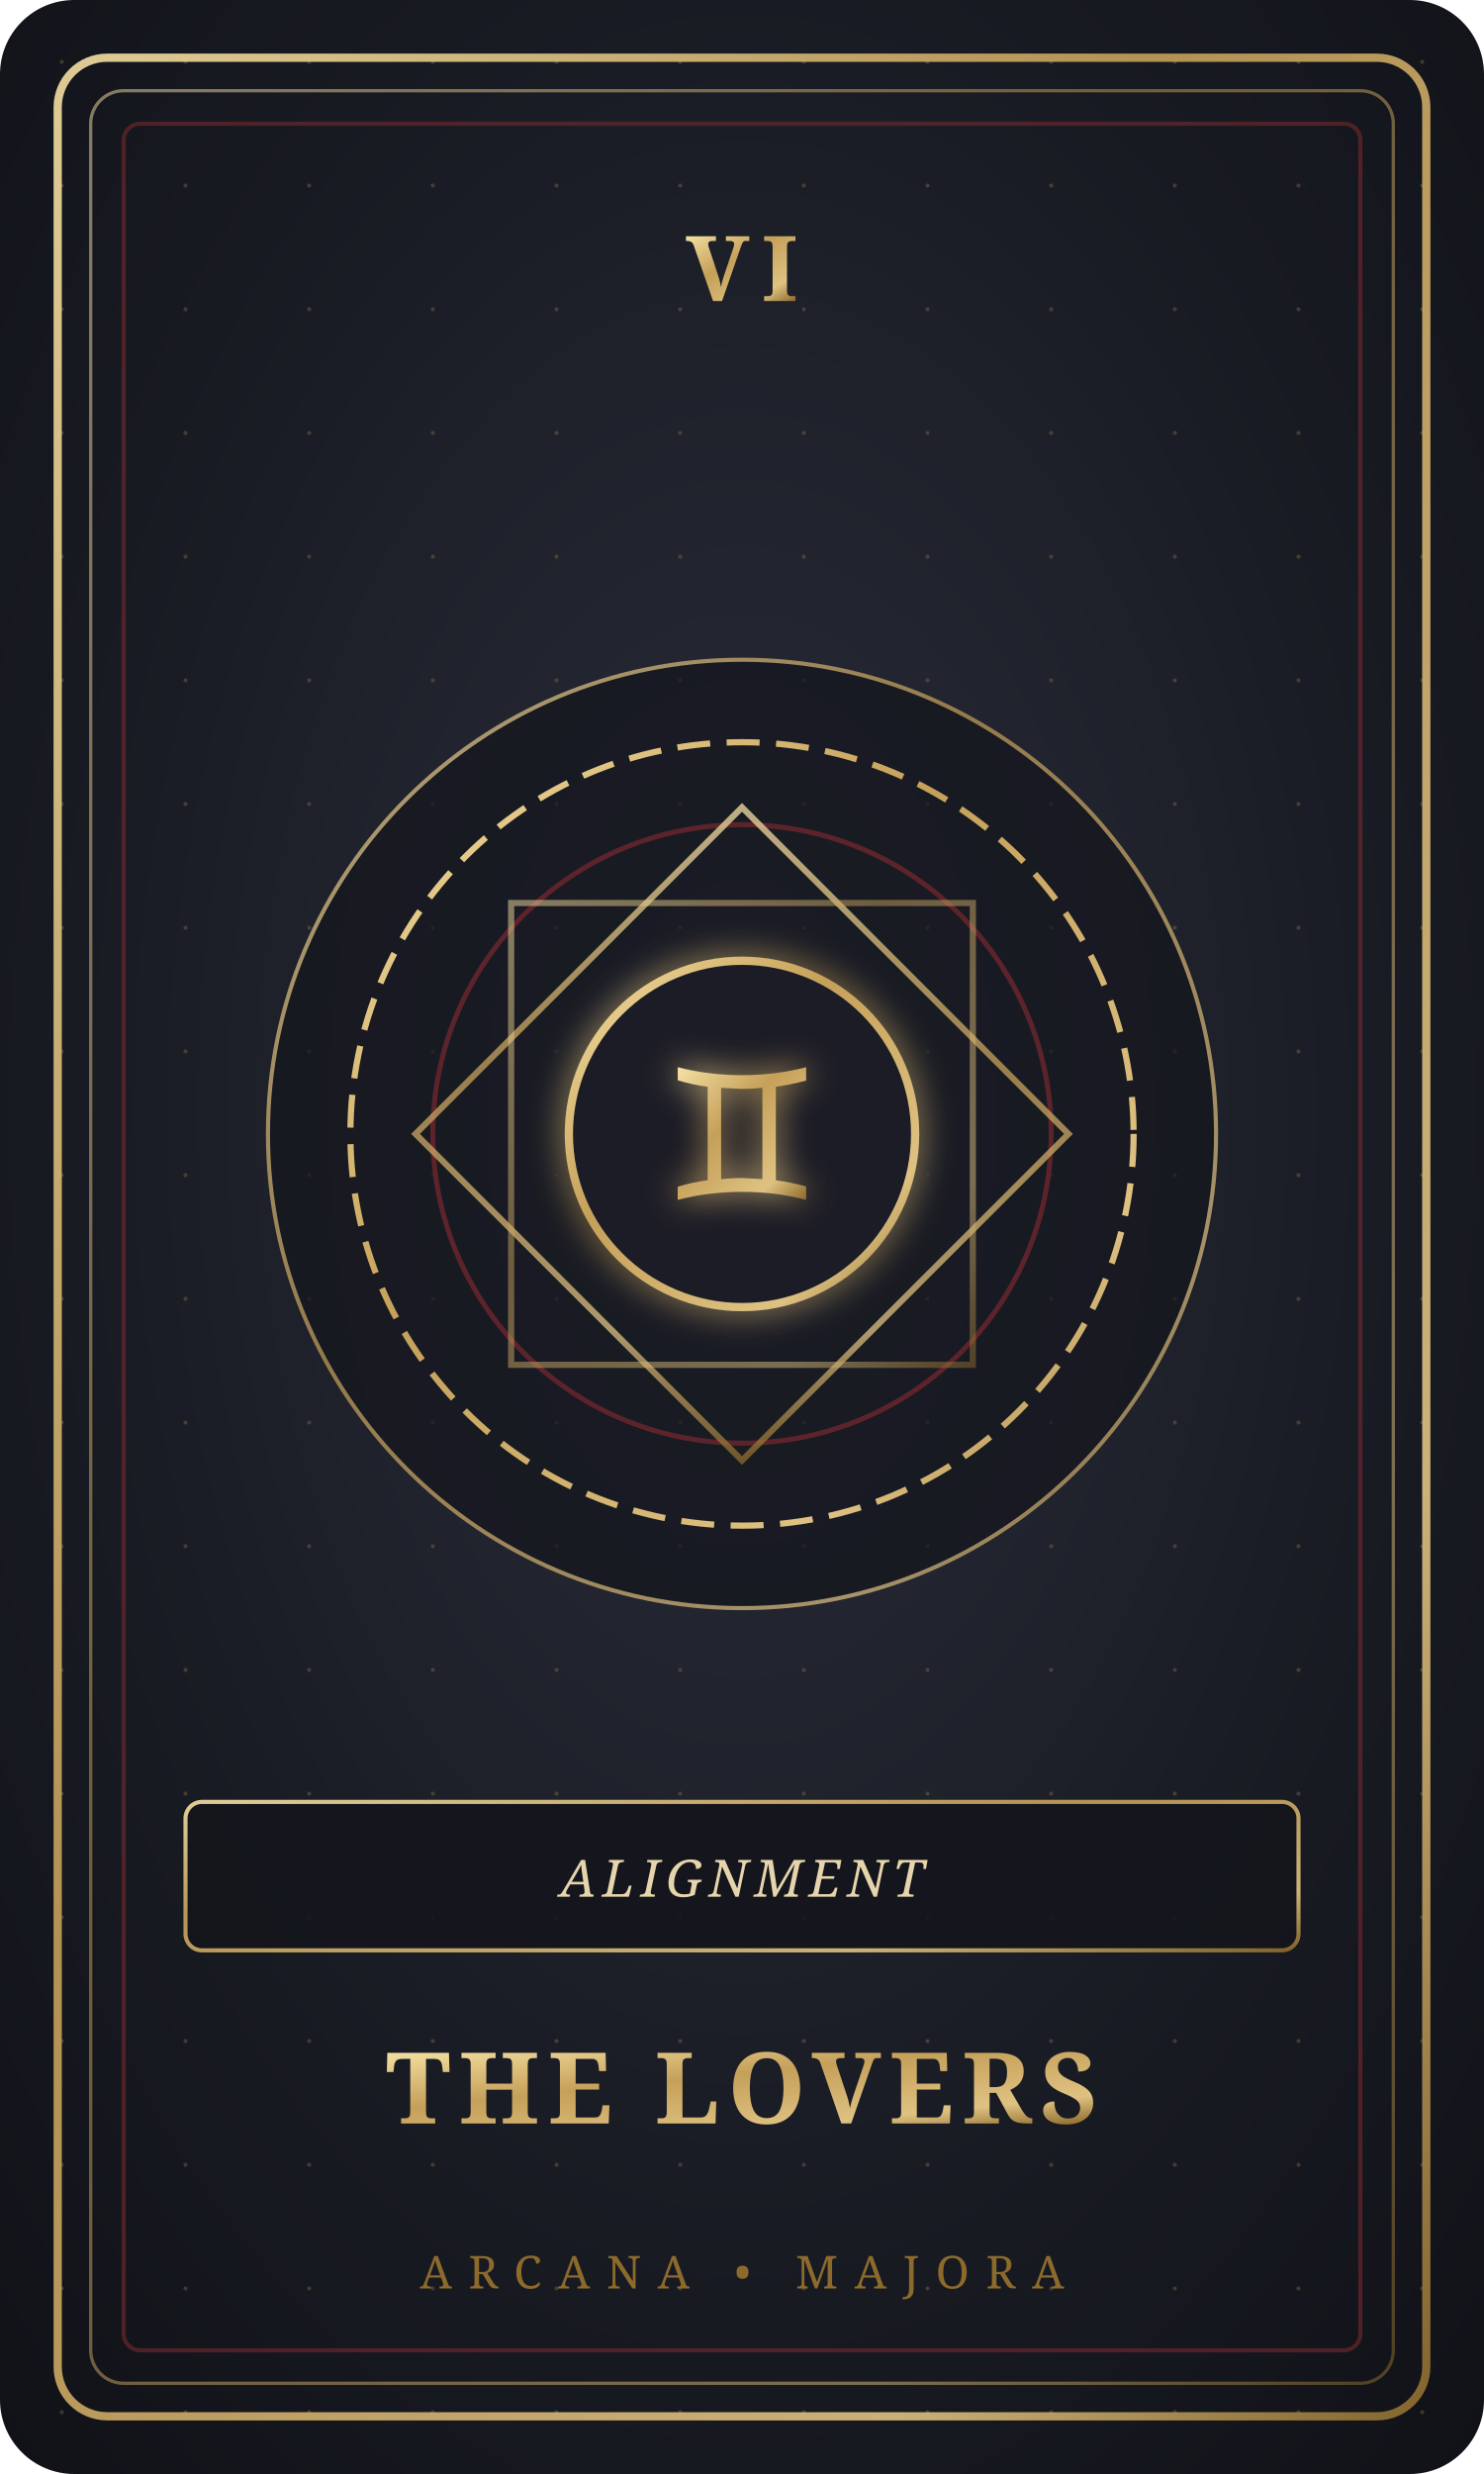
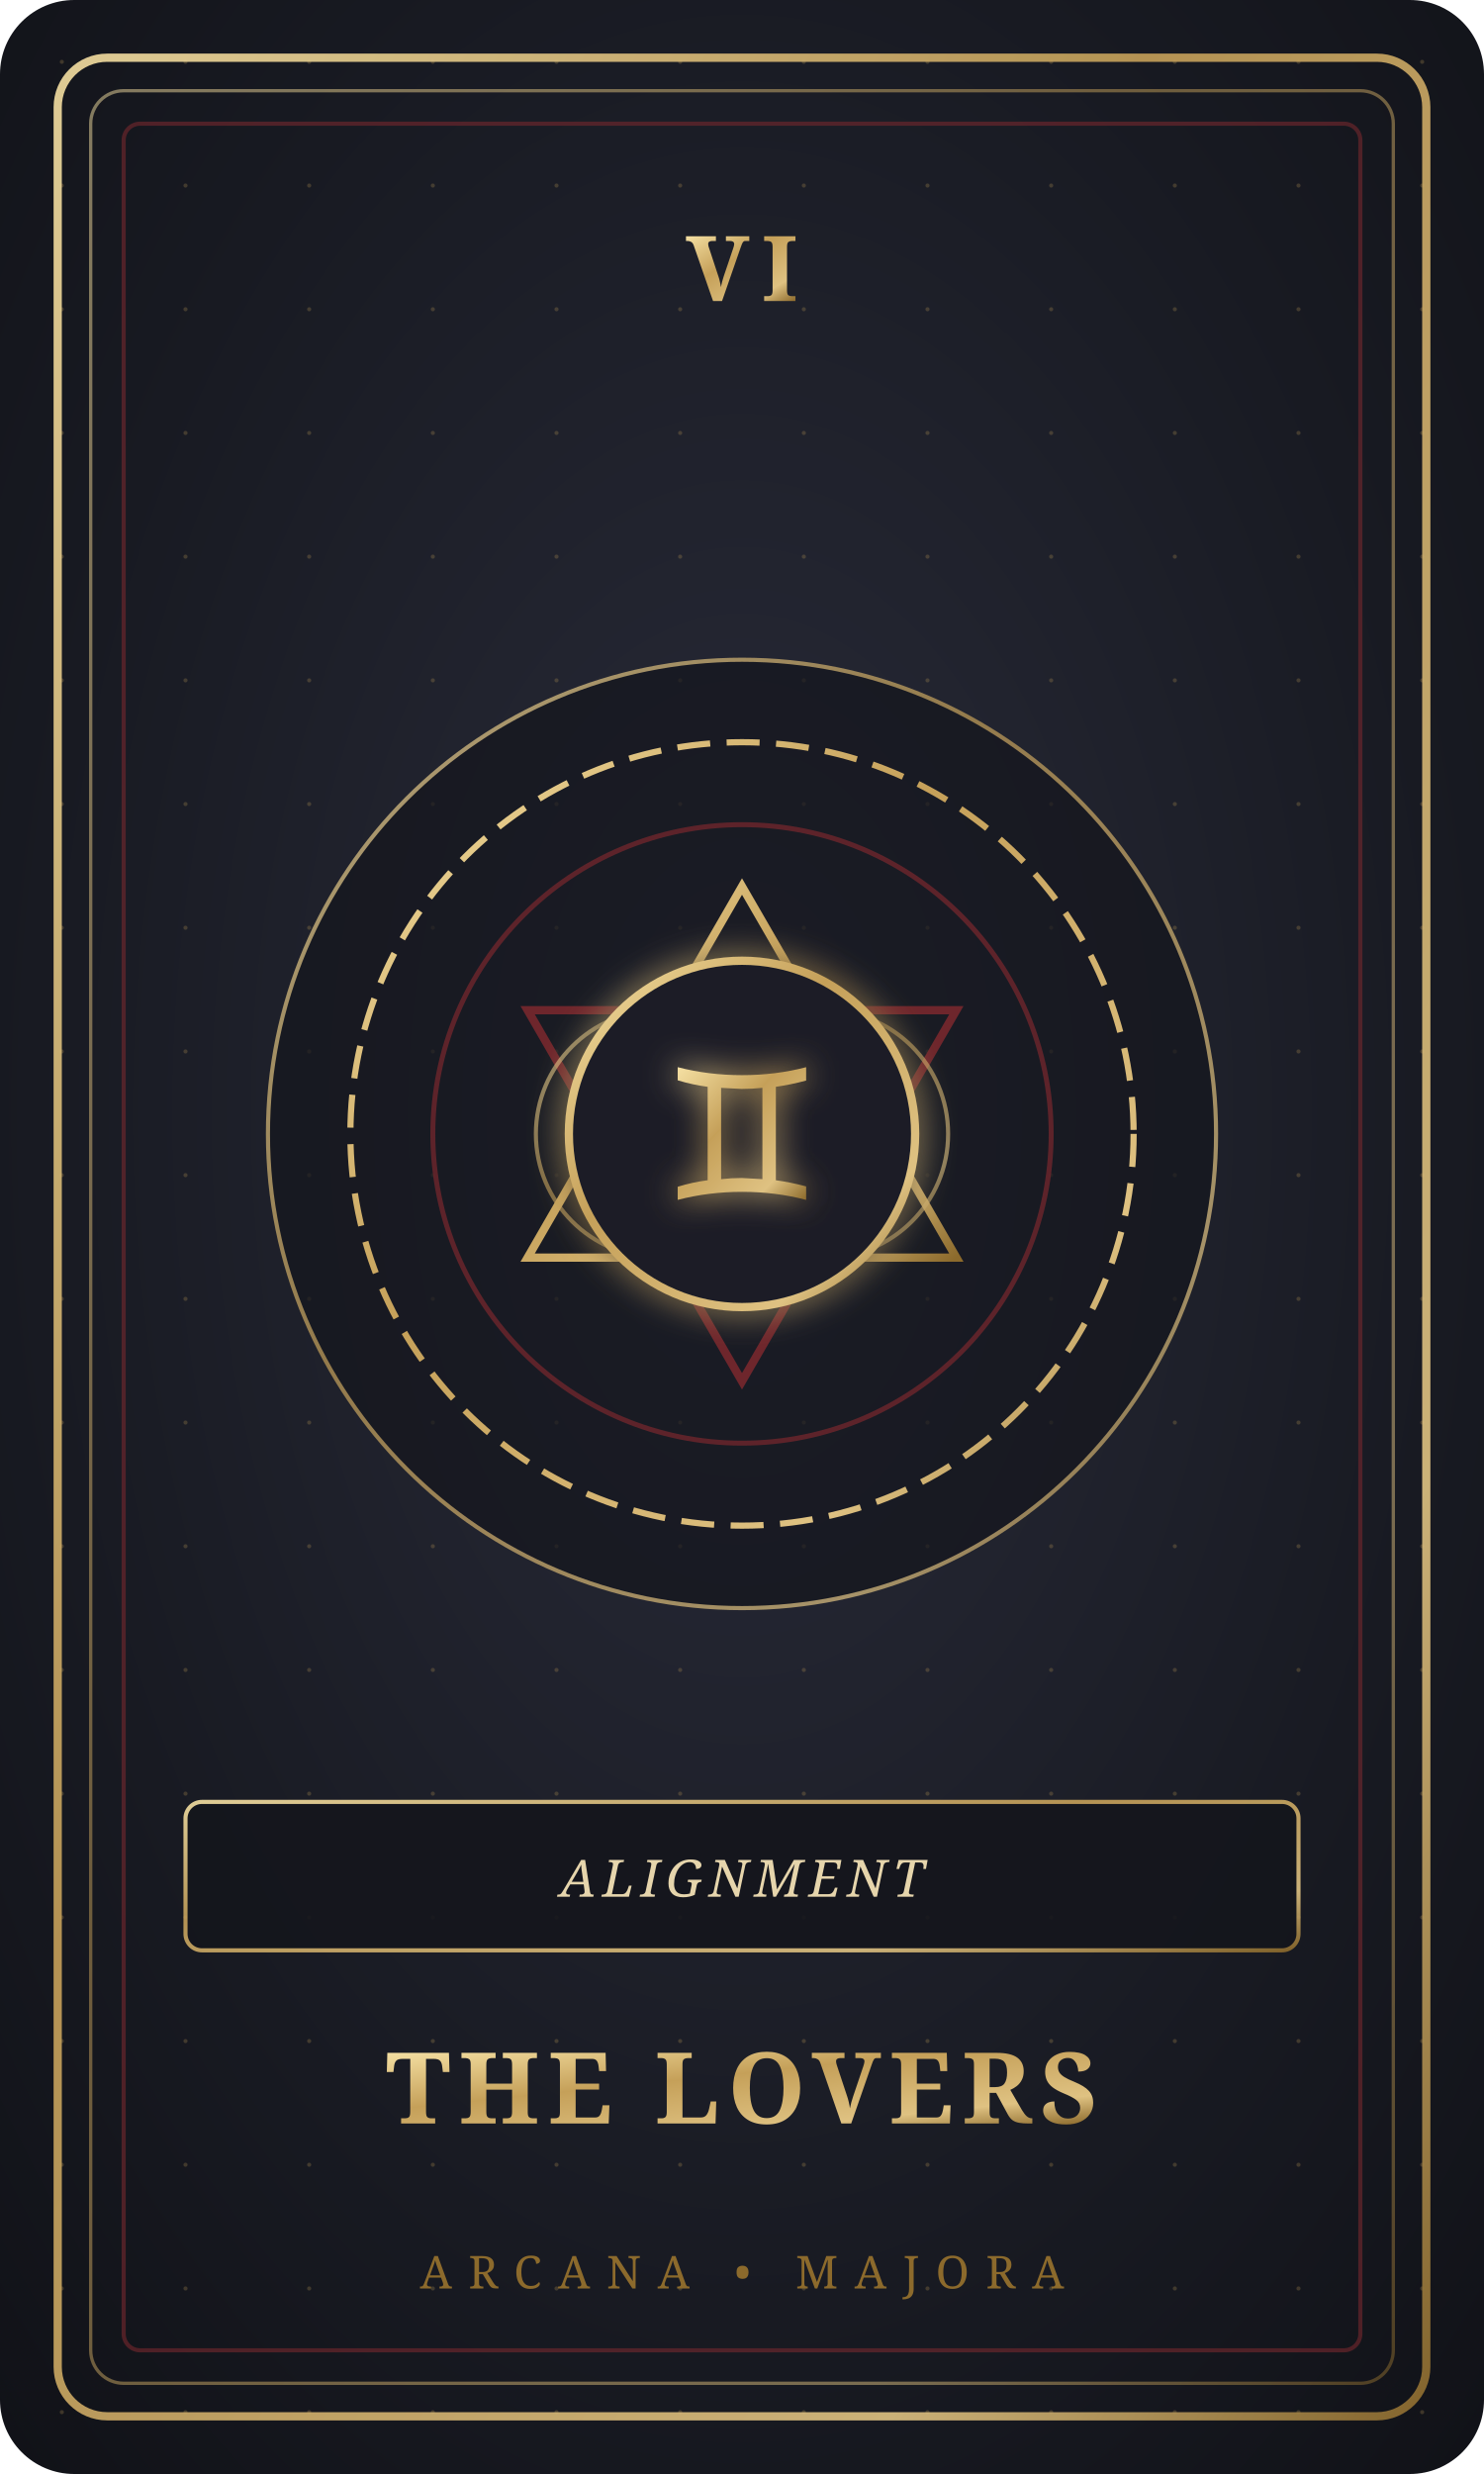
<svg xmlns="http://www.w3.org/2000/svg" viewBox="0 0 360 600" width="360" height="600">
  <defs>
    <radialGradient id="cardBg_6_lovers" cx="50%" cy="45%" r="80%">
      <stop offset="0%" stop-color="#2a2c3a" />
      <stop offset="60%" stop-color="#181a22" />
      <stop offset="100%" stop-color="#0f1015" />
    </radialGradient>
    <linearGradient id="gold_6_lovers" x1="0%" y1="0%" x2="100%" y2="100%">
      <stop offset="0%" stop-color="#f5e0a3" />
      <stop offset="40%" stop-color="#c5a059" />
      <stop offset="80%" stop-color="#dfc282" />
      <stop offset="100%" stop-color="#8c6a2c" />
    </linearGradient>
    <pattern id="parch_6_lovers" width="30" height="30" patternUnits="userSpaceOnUse">
      <circle cx="15" cy="15" r="0.5" fill="#c5a059" opacity="0.25" />
    </pattern>
    <filter id="glow_6_lovers" x="-30%" y="-30%" width="160%" height="160%">
      <feGaussianBlur stdDeviation="4" result="blur" />
      <feComposite in="SourceGraphic" in2="blur" operator="over" />
    </filter>
  </defs>
  <rect width="360" height="600" rx="18" fill="url(#cardBg_6_lovers)" />
  <rect width="360" height="600" rx="18" fill="url(#parch_6_lovers)" />
  <rect x="14" y="14" width="332" height="572" rx="12" fill="none" stroke="url(#gold_6_lovers)" stroke-width="2" opacity="0.9" />
  <rect x="22" y="22" width="316" height="556" rx="8" fill="none" stroke="url(#gold_6_lovers)" stroke-width="0.8" opacity="0.5" />
  <rect x="30" y="30" width="300" height="540" rx="4" fill="none" stroke="#6e262c" stroke-width="1" opacity="0.65" />
  <g transform="translate(180, 68)">
    <line x1="-120" y1="0" x2="-45" y2="0" stroke="url(#gold_6_lovers)" stroke-width="1" opacity="0.6" />
    <text x="0" y="5" text-anchor="middle" font-family="'Playfair Display', 'Cormorant Garamond', serif" font-size="22" font-weight="700" fill="url(#gold_6_lovers)" letter-spacing="3">VI</text>
    <line x1="45" y1="0" x2="120" y2="0" stroke="url(#gold_6_lovers)" stroke-width="1" opacity="0.6" />
  </g>
  <g transform="translate(180, 275)">
    <circle r="115" fill="#14151c" stroke="url(#gold_6_lovers)" stroke-width="1" opacity="0.7" />
    <circle r="95" fill="none" stroke="url(#gold_6_lovers)" stroke-width="1.5" stroke-dasharray="8,4" />
    <circle r="75" fill="none" stroke="#6e262c" stroke-width="1.2" opacity="0.8" />
-     <rect x="-56" y="-56" width="112" height="112" fill="none" stroke="url(#gold_6_lovers)" stroke-width="1.5" transform="rotate(45)" opacity="0.75" />
-     <rect x="-56" y="-56" width="112" height="112" fill="none" stroke="url(#gold_6_lovers)" stroke-width="1.5" opacity="0.5" />
+     <polygon points="0,-60 52,30 -52,30" fill="none" stroke="url(#gold_6_lovers)" stroke-width="2" />
+     <polygon points="0,60 52,-30 -52,-30" fill="none" stroke="#6e262c" stroke-width="2" />
+     <circle cx="-20" cy="0" r="30" fill="none" stroke="url(#gold_6_lovers)" stroke-width="1" opacity="0.6" />
+     <circle cx="20" cy="0" r="30" fill="none" stroke="url(#gold_6_lovers)" stroke-width="1" opacity="0.6" />
    <circle r="42" fill="#1c1e28" stroke="url(#gold_6_lovers)" stroke-width="2" filter="url(#glow_6_lovers)" />
    <text x="0" y="16" text-anchor="middle" font-size="44" fill="url(#gold_6_lovers)" filter="url(#glow_6_lovers)">♊</text>
  </g>
  <g transform="translate(180, 455)">
    <rect x="-135" y="-18" width="270" height="36" rx="4" fill="#14151c" stroke="url(#gold_6_lovers)" stroke-width="1" opacity="0.9" />
    <text x="0" y="5" text-anchor="middle" font-family="'Cormorant Garamond', 'Noto Serif SC', serif" font-size="12.5" font-style="italic" fill="#e6d5ac" letter-spacing="1.5">ALIGNMENT</text>
  </g>
  <text x="180" y="515" text-anchor="middle" font-family="'Playfair Display', 'Cormorant Garamond', serif" font-size="24" font-weight="700" fill="url(#gold_6_lovers)" letter-spacing="2">THE LOVERS</text>
  <line x1="80" y1="535" x2="280" y2="535" stroke="url(#gold_6_lovers)" stroke-width="1" opacity="0.6" />
  <text x="180" y="555" text-anchor="middle" font-family="'Cormorant Garamond', serif" font-size="11" fill="#8c6a2c" letter-spacing="4">ARCANA • MAJORA</text>
</svg>
